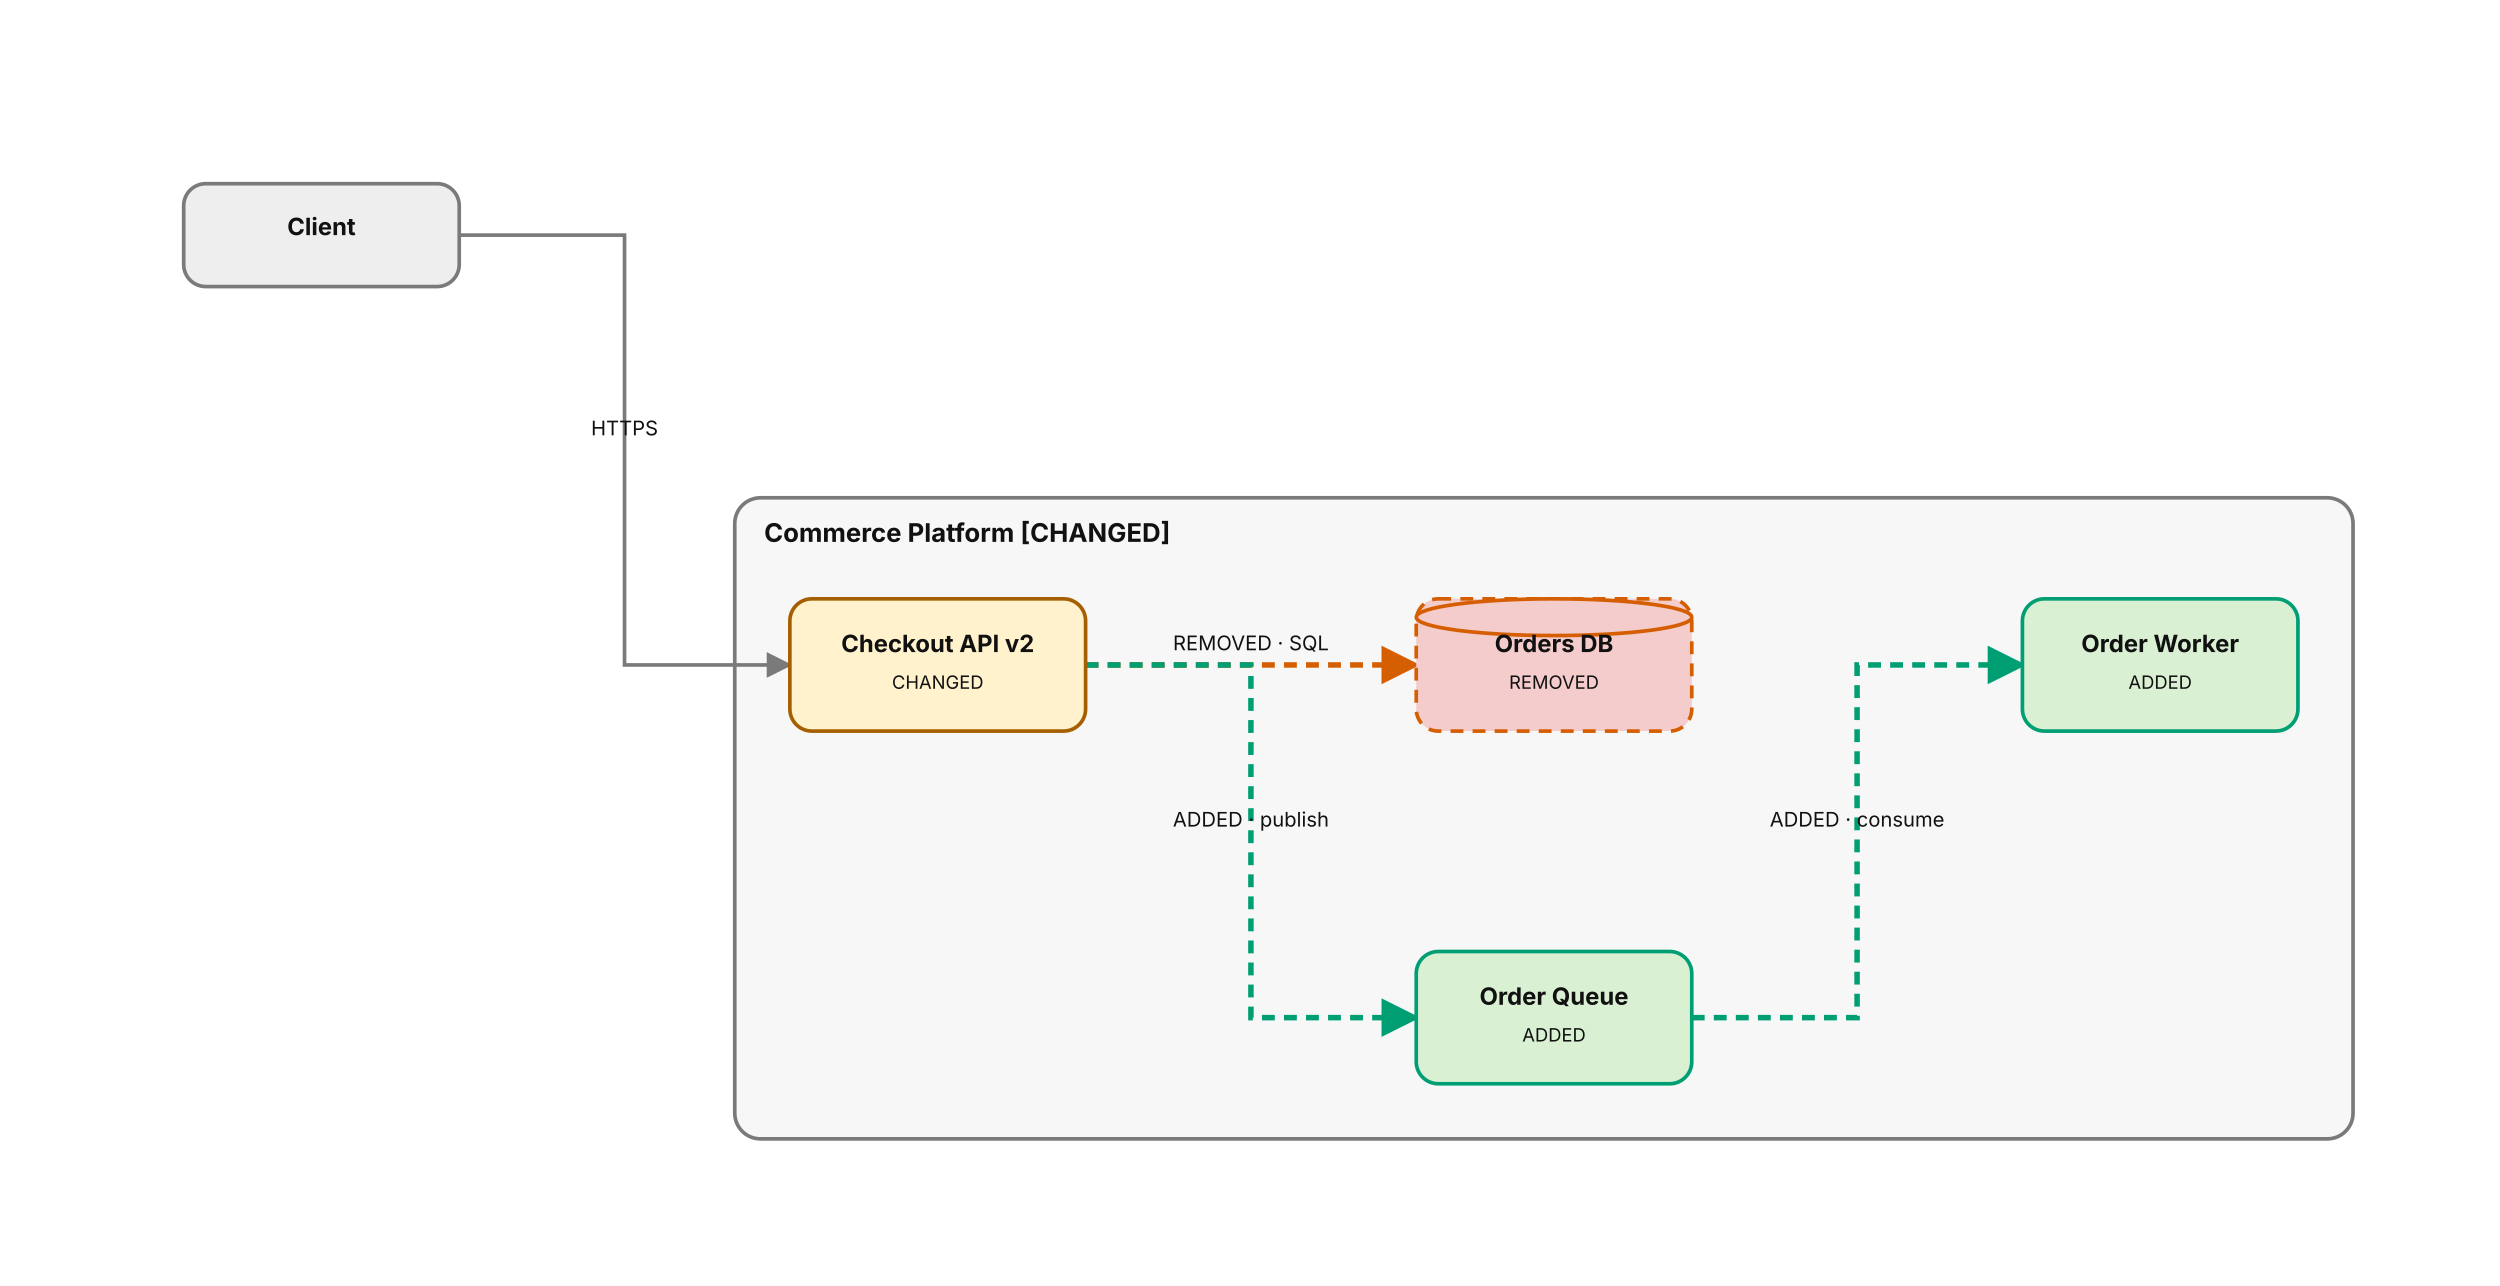
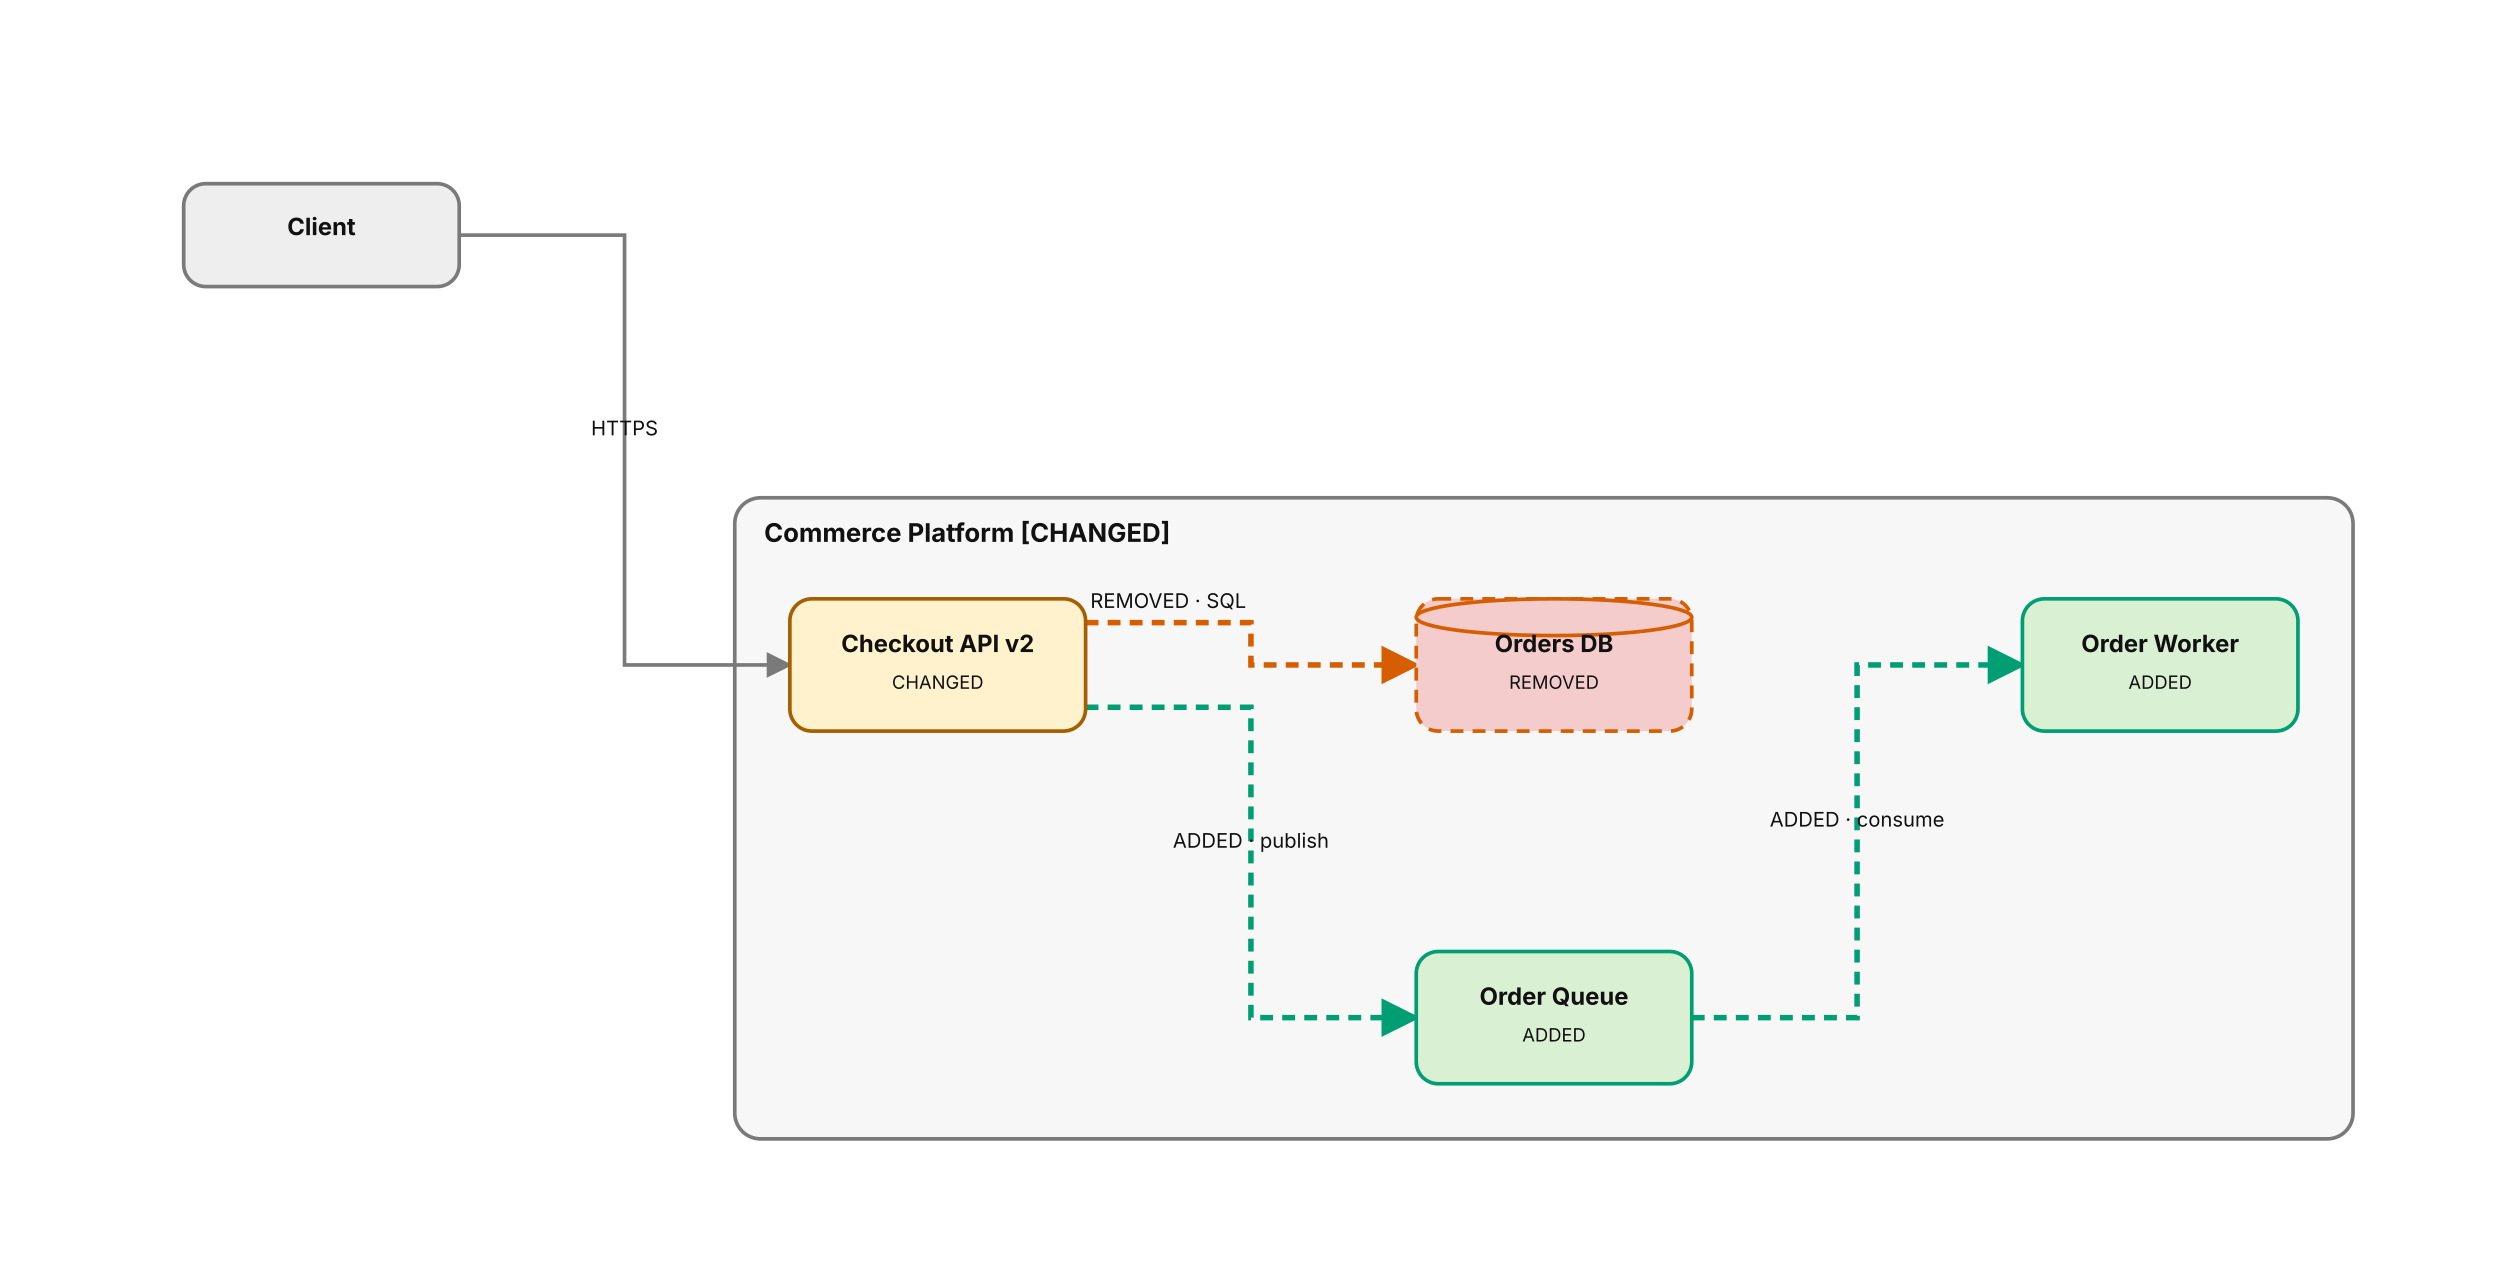
<svg xmlns="http://www.w3.org/2000/svg" width="1361" height="700" viewBox="0 0 1361 700" role="img" aria-label="Drift · Checkout">
  <rect width="100%" height="100%" fill="#ffffff" />
  <defs>
    <marker id="arrow-009e73" viewBox="0 0 10 10" refX="9" refY="5" markerWidth="7" markerHeight="7" orient="auto-start-reverse">
      <path d="M 0 0 L 10 5 L 0 10 z" fill="#009e73" />
    </marker>
    <marker id="arrow-4d4d4d" viewBox="0 0 10 10" refX="9" refY="5" markerWidth="7" markerHeight="7" orient="auto-start-reverse">
      <path d="M 0 0 L 10 5 L 0 10 z" fill="#4d4d4d" />
    </marker>
    <marker id="arrow-7a7a7a" viewBox="0 0 10 10" refX="9" refY="5" markerWidth="7" markerHeight="7" orient="auto-start-reverse">
      <path d="M 0 0 L 10 5 L 0 10 z" fill="#7a7a7a" />
    </marker>
    <marker id="arrow-d55e00" viewBox="0 0 10 10" refX="9" refY="5" markerWidth="7" markerHeight="7" orient="auto-start-reverse">
      <path d="M 0 0 L 10 5 L 0 10 z" fill="#d55e00" />
    </marker>
  </defs>
  <rect x="400" y="271" width="881" height="349" rx="14" fill="#f7f7f7" stroke="#7a7a7a" stroke-width="2" />
  <text x="416" y="295" fill="#111111" font-family="Inter, Arial, sans-serif" font-size="14" font-weight="700">Commerce Platform [CHANGED]</text>
-   <polyline points="591,362.0 681.0,362.0 681.0,362.0 771,362.0" fill="none" stroke="#d55e00" stroke-width="3" marker-end="url(#arrow-d55e00)" stroke-dasharray="7 5" />
-   <text x="681.0" y="354.0" fill="#111111" font-family="Inter, Arial, sans-serif" font-size="11" text-anchor="middle">REMOVED · SQL</text>
-   <polyline points="591,362.0 681.0,362.0 681.0,554.0 771,554.0" fill="none" stroke="#009e73" stroke-width="3" marker-end="url(#arrow-009e73)" stroke-dasharray="7 5" />
-   <text x="681.0" y="450.0" fill="#111111" font-family="Inter, Arial, sans-serif" font-size="11" text-anchor="middle">ADDED · publish</text>
+   <polyline points="591,338.96 681.0,338.96 681.0,362.0 771,362.0" fill="none" stroke="#d55e00" stroke-width="3" marker-end="url(#arrow-d55e00)" stroke-dasharray="7 5" />
+   <text x="636.0" y="330.96" fill="#111111" font-family="Inter, Arial, sans-serif" font-size="11" text-anchor="middle">REMOVED · SQL</text>
+   <polyline points="591,385.04 681.0,385.04 681.0,554.0 771,554.0" fill="none" stroke="#009e73" stroke-width="3" marker-end="url(#arrow-009e73)" stroke-dasharray="7 5" />
+   <text x="681.0" y="461.52" fill="#111111" font-family="Inter, Arial, sans-serif" font-size="11" text-anchor="middle">ADDED · publish</text>
  <polyline points="250,128.0 340.0,128.0 340.0,362.0 430,362.0" fill="none" stroke="#7a7a7a" stroke-width="2" marker-end="url(#arrow-7a7a7a)" />
  <text x="340.0" y="237.0" fill="#111111" font-family="Inter, Arial, sans-serif" font-size="11" text-anchor="middle">HTTPS</text>
  <polyline points="921,554.0 1011.0,554.0 1011.0,362.0 1101,362.0" fill="none" stroke="#009e73" stroke-width="3" marker-end="url(#arrow-009e73)" stroke-dasharray="7 5" />
  <text x="1011.0" y="450.0" fill="#111111" font-family="Inter, Arial, sans-serif" font-size="11" text-anchor="middle">ADDED · consume</text>
  <rect x="430" y="326" width="161" height="72" rx="12" fill="#fff2cc" stroke="#a65f00" stroke-width="2" />
  <text x="510.5" y="355.0" fill="#111111" font-family="Inter, Arial, sans-serif" font-size="13" font-weight="700" text-anchor="middle">Checkout API v2</text>
  <text x="510.5" y="375.0" fill="#111111" font-family="Inter, Arial, sans-serif" font-size="10" text-anchor="middle">CHANGED</text>
  <rect x="100" y="100" width="150" height="56" rx="12" fill="#eeeeee" stroke="#7a7a7a" stroke-width="2" />
  <text x="175.0" y="128.0" fill="#111111" font-family="Inter, Arial, sans-serif" font-size="13" font-weight="700" text-anchor="middle">Client</text>
  <rect x="771" y="326" width="150" height="72" rx="12" fill="#f4cccc" stroke="#d55e00" stroke-width="2" stroke-dasharray="7 5" />
  <ellipse cx="846.0" cy="336" rx="75.0" ry="10" fill="#f4cccc" stroke="#d55e00" stroke-width="2" />
  <text x="846.0" y="355.0" fill="#111111" font-family="Inter, Arial, sans-serif" font-size="13" font-weight="700" text-anchor="middle">Orders DB</text>
  <text x="846.0" y="375.0" fill="#111111" font-family="Inter, Arial, sans-serif" font-size="10" text-anchor="middle">REMOVED</text>
  <rect x="771" y="518" width="150" height="72" rx="12" fill="#d9f0d3" stroke="#009e73" stroke-width="2" />
  <text x="846.0" y="547.0" fill="#111111" font-family="Inter, Arial, sans-serif" font-size="13" font-weight="700" text-anchor="middle">Order Queue</text>
  <text x="846.0" y="567.0" fill="#111111" font-family="Inter, Arial, sans-serif" font-size="10" text-anchor="middle">ADDED</text>
  <rect x="1101" y="326" width="150" height="72" rx="12" fill="#d9f0d3" stroke="#009e73" stroke-width="2" />
  <text x="1176.0" y="355.0" fill="#111111" font-family="Inter, Arial, sans-serif" font-size="13" font-weight="700" text-anchor="middle">Order Worker</text>
  <text x="1176.0" y="375.0" fill="#111111" font-family="Inter, Arial, sans-serif" font-size="10" text-anchor="middle">ADDED</text>
</svg>
